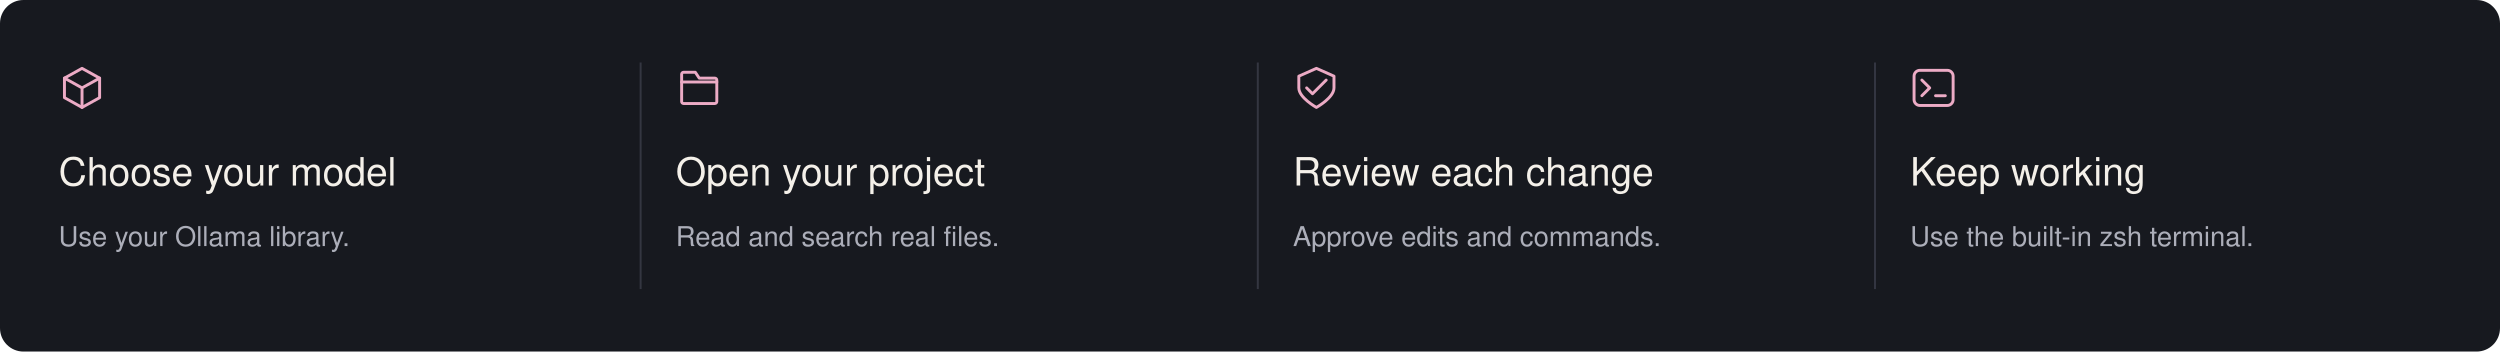
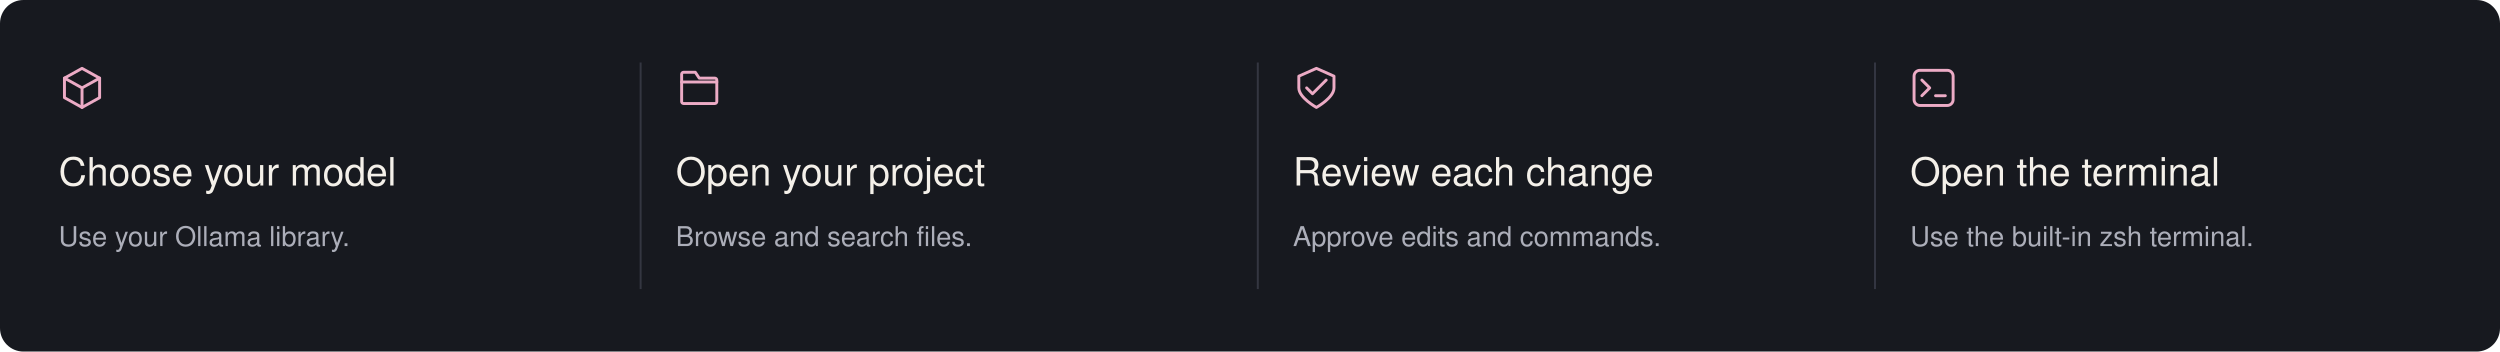
<svg xmlns="http://www.w3.org/2000/svg" width="1280" height="180" viewBox="0 0 1280 180" role="img" aria-labelledby="title">
  <rect width="1280" height="180" rx="12" fill="#17191f" />
  <g transform="translate(30 33)" fill="none" stroke="#ecabc5" stroke-width="1.5" stroke-linecap="round" stroke-linejoin="round">
    <path d="m12 2 9 5v10l-9 5-9-5V7Z" />
    <path d="m3 7 9 5 9-5M12 12v10" />
  </g>
  <text x="30" y="95" font-family="Helvetica,Arial,sans-serif" font-size="20" fill="#f4f0e9">Choose your model</text>
  <text x="30" y="126" font-family="Helvetica,Arial,sans-serif" font-size="14" fill="#acaeb9">Use your Ollama library.</text>
  <path d="M328 32v116" stroke="#343641" />
  <g transform="translate(346 33)" fill="none" stroke="#ecabc5" stroke-width="1.5" stroke-linecap="round" stroke-linejoin="round">
    <path d="M3 7V5a1 1 0 0 1 1-1h6l2 3h8a1 1 0 0 1 1 1v11a1 1 0 0 1-1 1H4a1 1 0 0 1-1-1Z" />
    <path d="M3 9h18" />
  </g>
  <text x="346" y="95" font-family="Helvetica,Arial,sans-serif" font-size="20" fill="#f4f0e9">Open your project</text>
-   <text x="346" y="126" font-family="Helvetica,Arial,sans-serif" font-size="14" fill="#acaeb9">Read and search real files.</text>
+   <text x="346" y="126" font-family="Helvetica,Arial,sans-serif" font-size="14" fill="#acaeb9">Browse and search files.</text>
  <path d="M644 32v116" stroke="#343641" />
  <g transform="translate(662 33)" fill="none" stroke="#ecabc5" stroke-width="1.5" stroke-linecap="round" stroke-linejoin="round">
    <path d="M12 2 3 6v6c0 5 9 10 9 10s9-5 9-10V6Z" />
    <path d="m7 12 3 3 7-7" />
  </g>
  <text x="662" y="95" font-family="Helvetica,Arial,sans-serif" font-size="20" fill="#f4f0e9">Review each change</text>
  <text x="662" y="126" font-family="Helvetica,Arial,sans-serif" font-size="14" fill="#acaeb9">Approve edits and commands.</text>
  <path d="M960 32v116" stroke="#343641" />
  <g transform="translate(978 33)" fill="none" stroke="#ecabc5" stroke-width="1.5" stroke-linecap="round" stroke-linejoin="round">
    <rect x="2" y="3" width="20" height="18" rx="3" />
    <path d="m6 8 4 4-4 4m7 0h5" />
  </g>
-   <text x="978" y="95" font-family="Helvetica,Arial,sans-serif" font-size="20" fill="#f4f0e9">Keep working</text>
+   <text x="978" y="95" font-family="Helvetica,Arial,sans-serif" font-size="20" fill="#f4f0e9">Open the terminal</text>
  <text x="978" y="126" font-family="Helvetica,Arial,sans-serif" font-size="14" fill="#acaeb9">Use the built-in zsh terminal.</text>
</svg>
